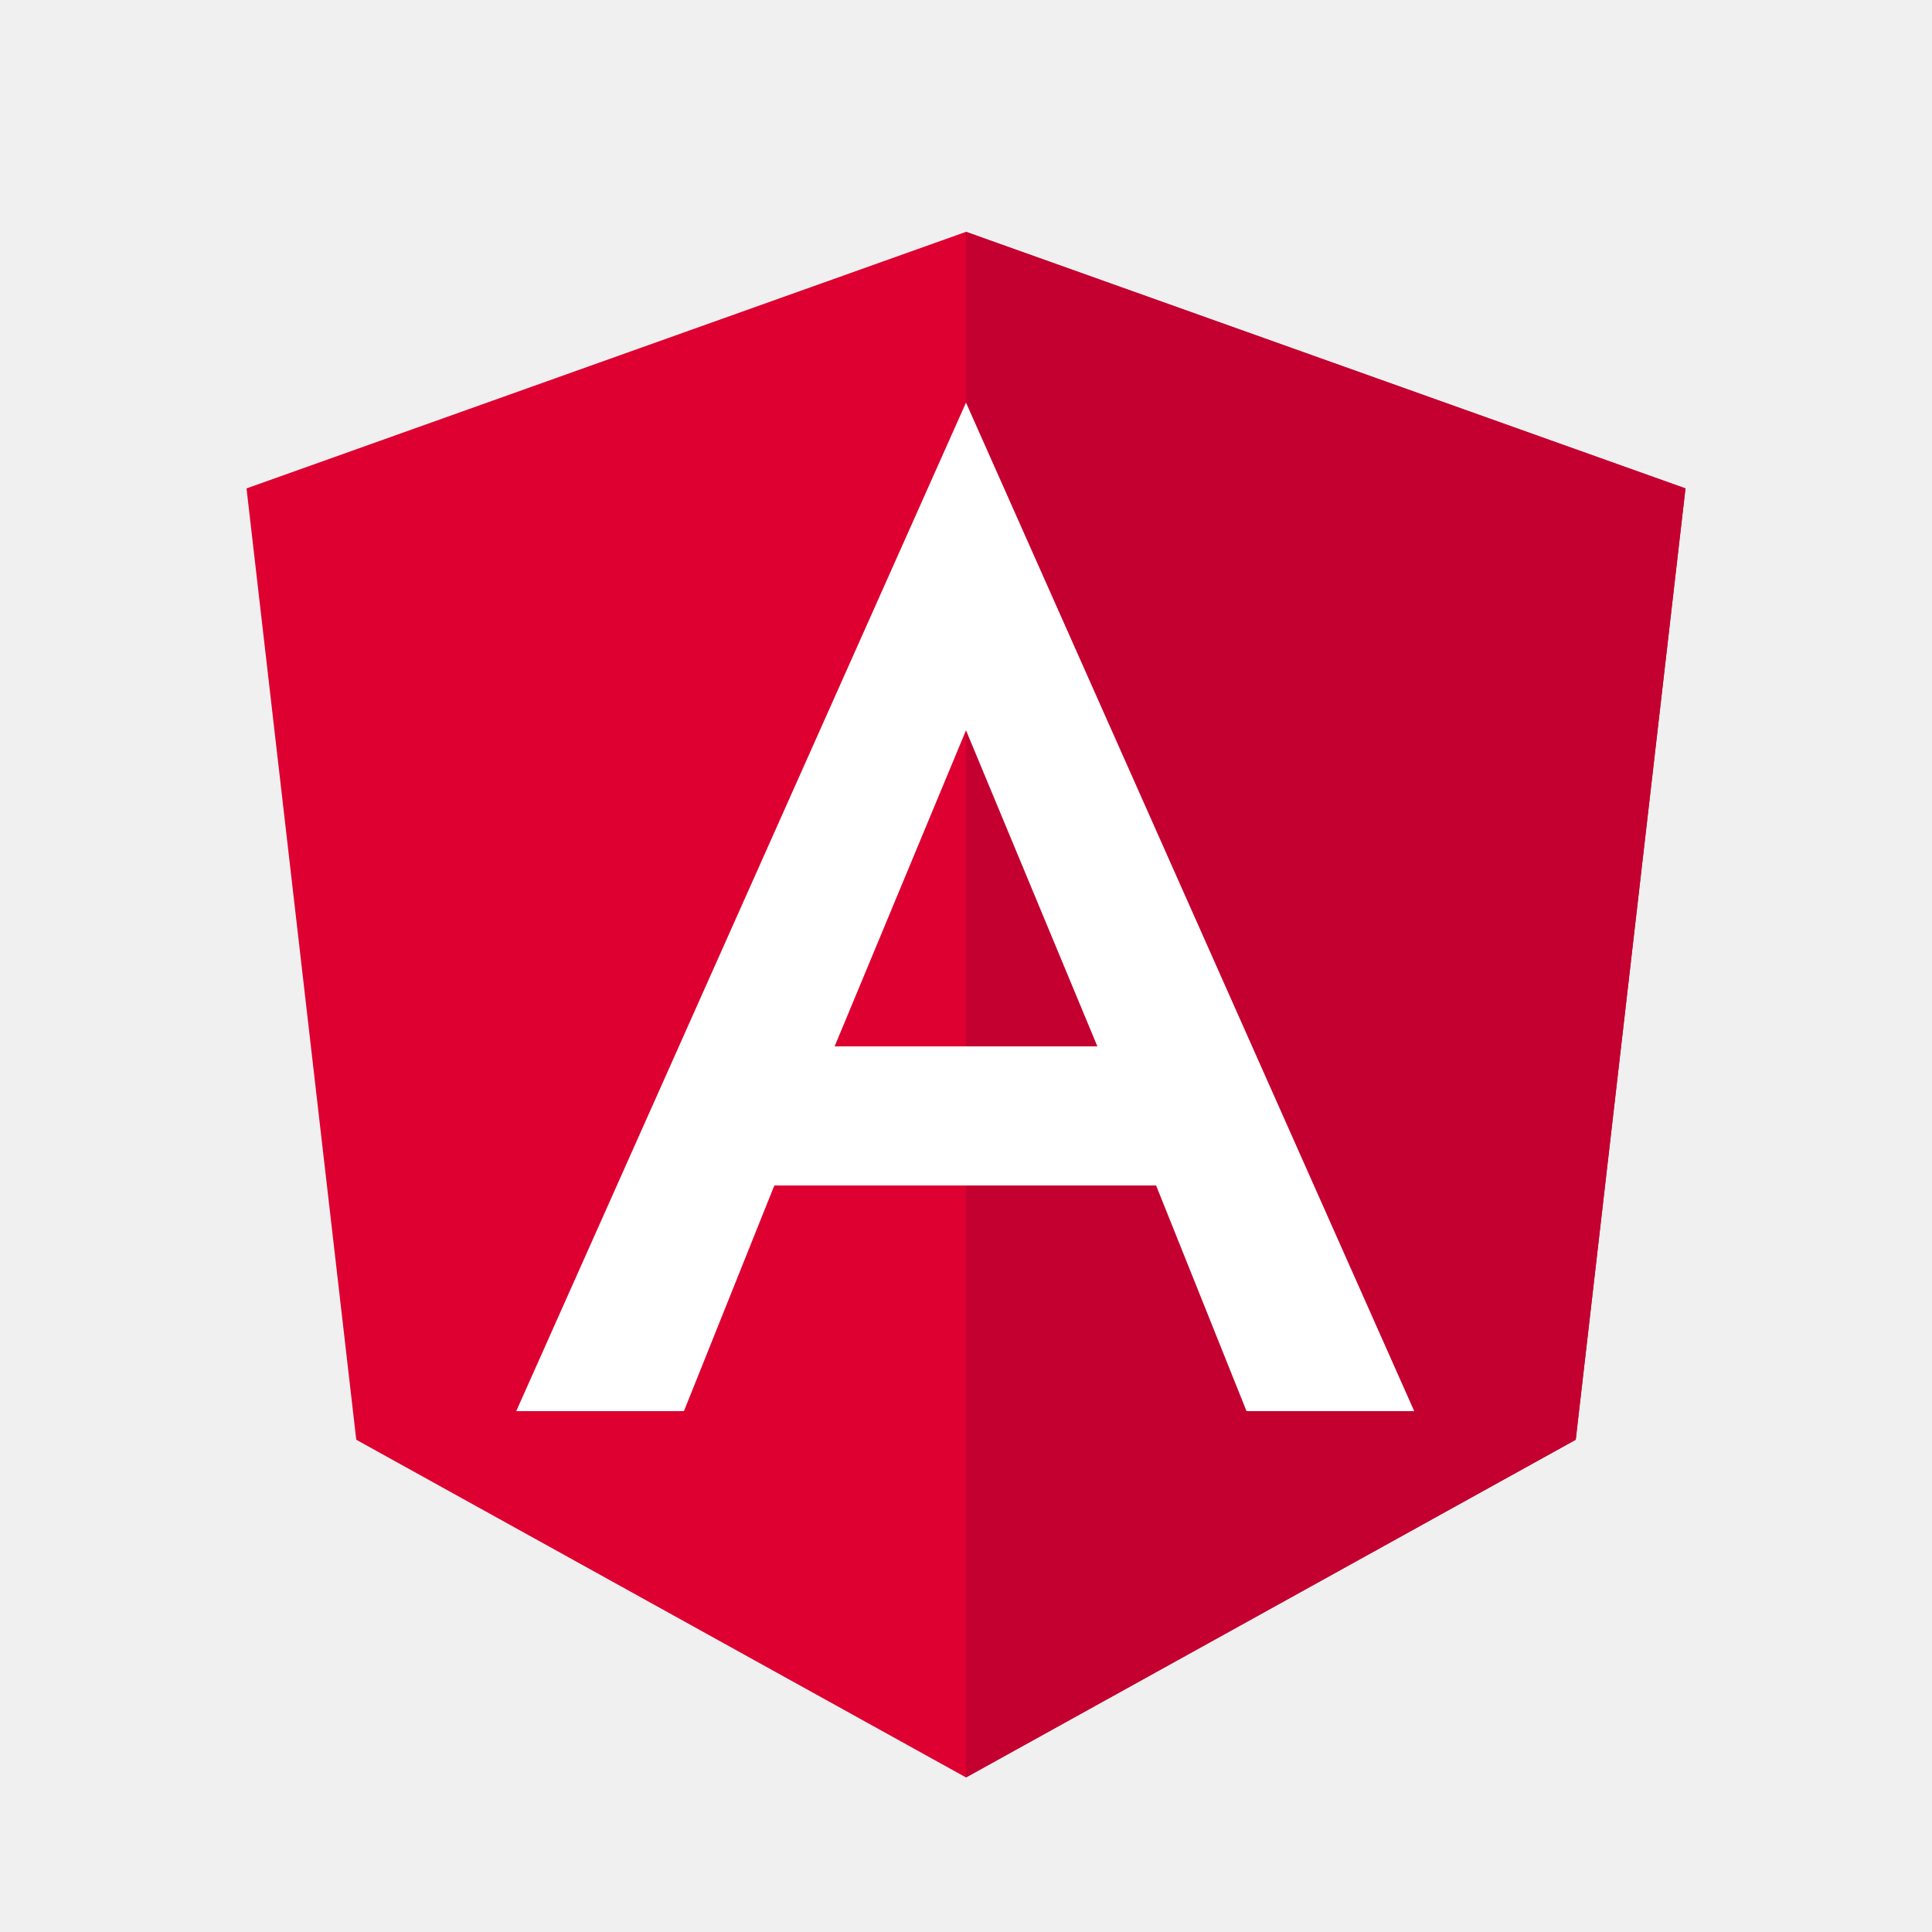
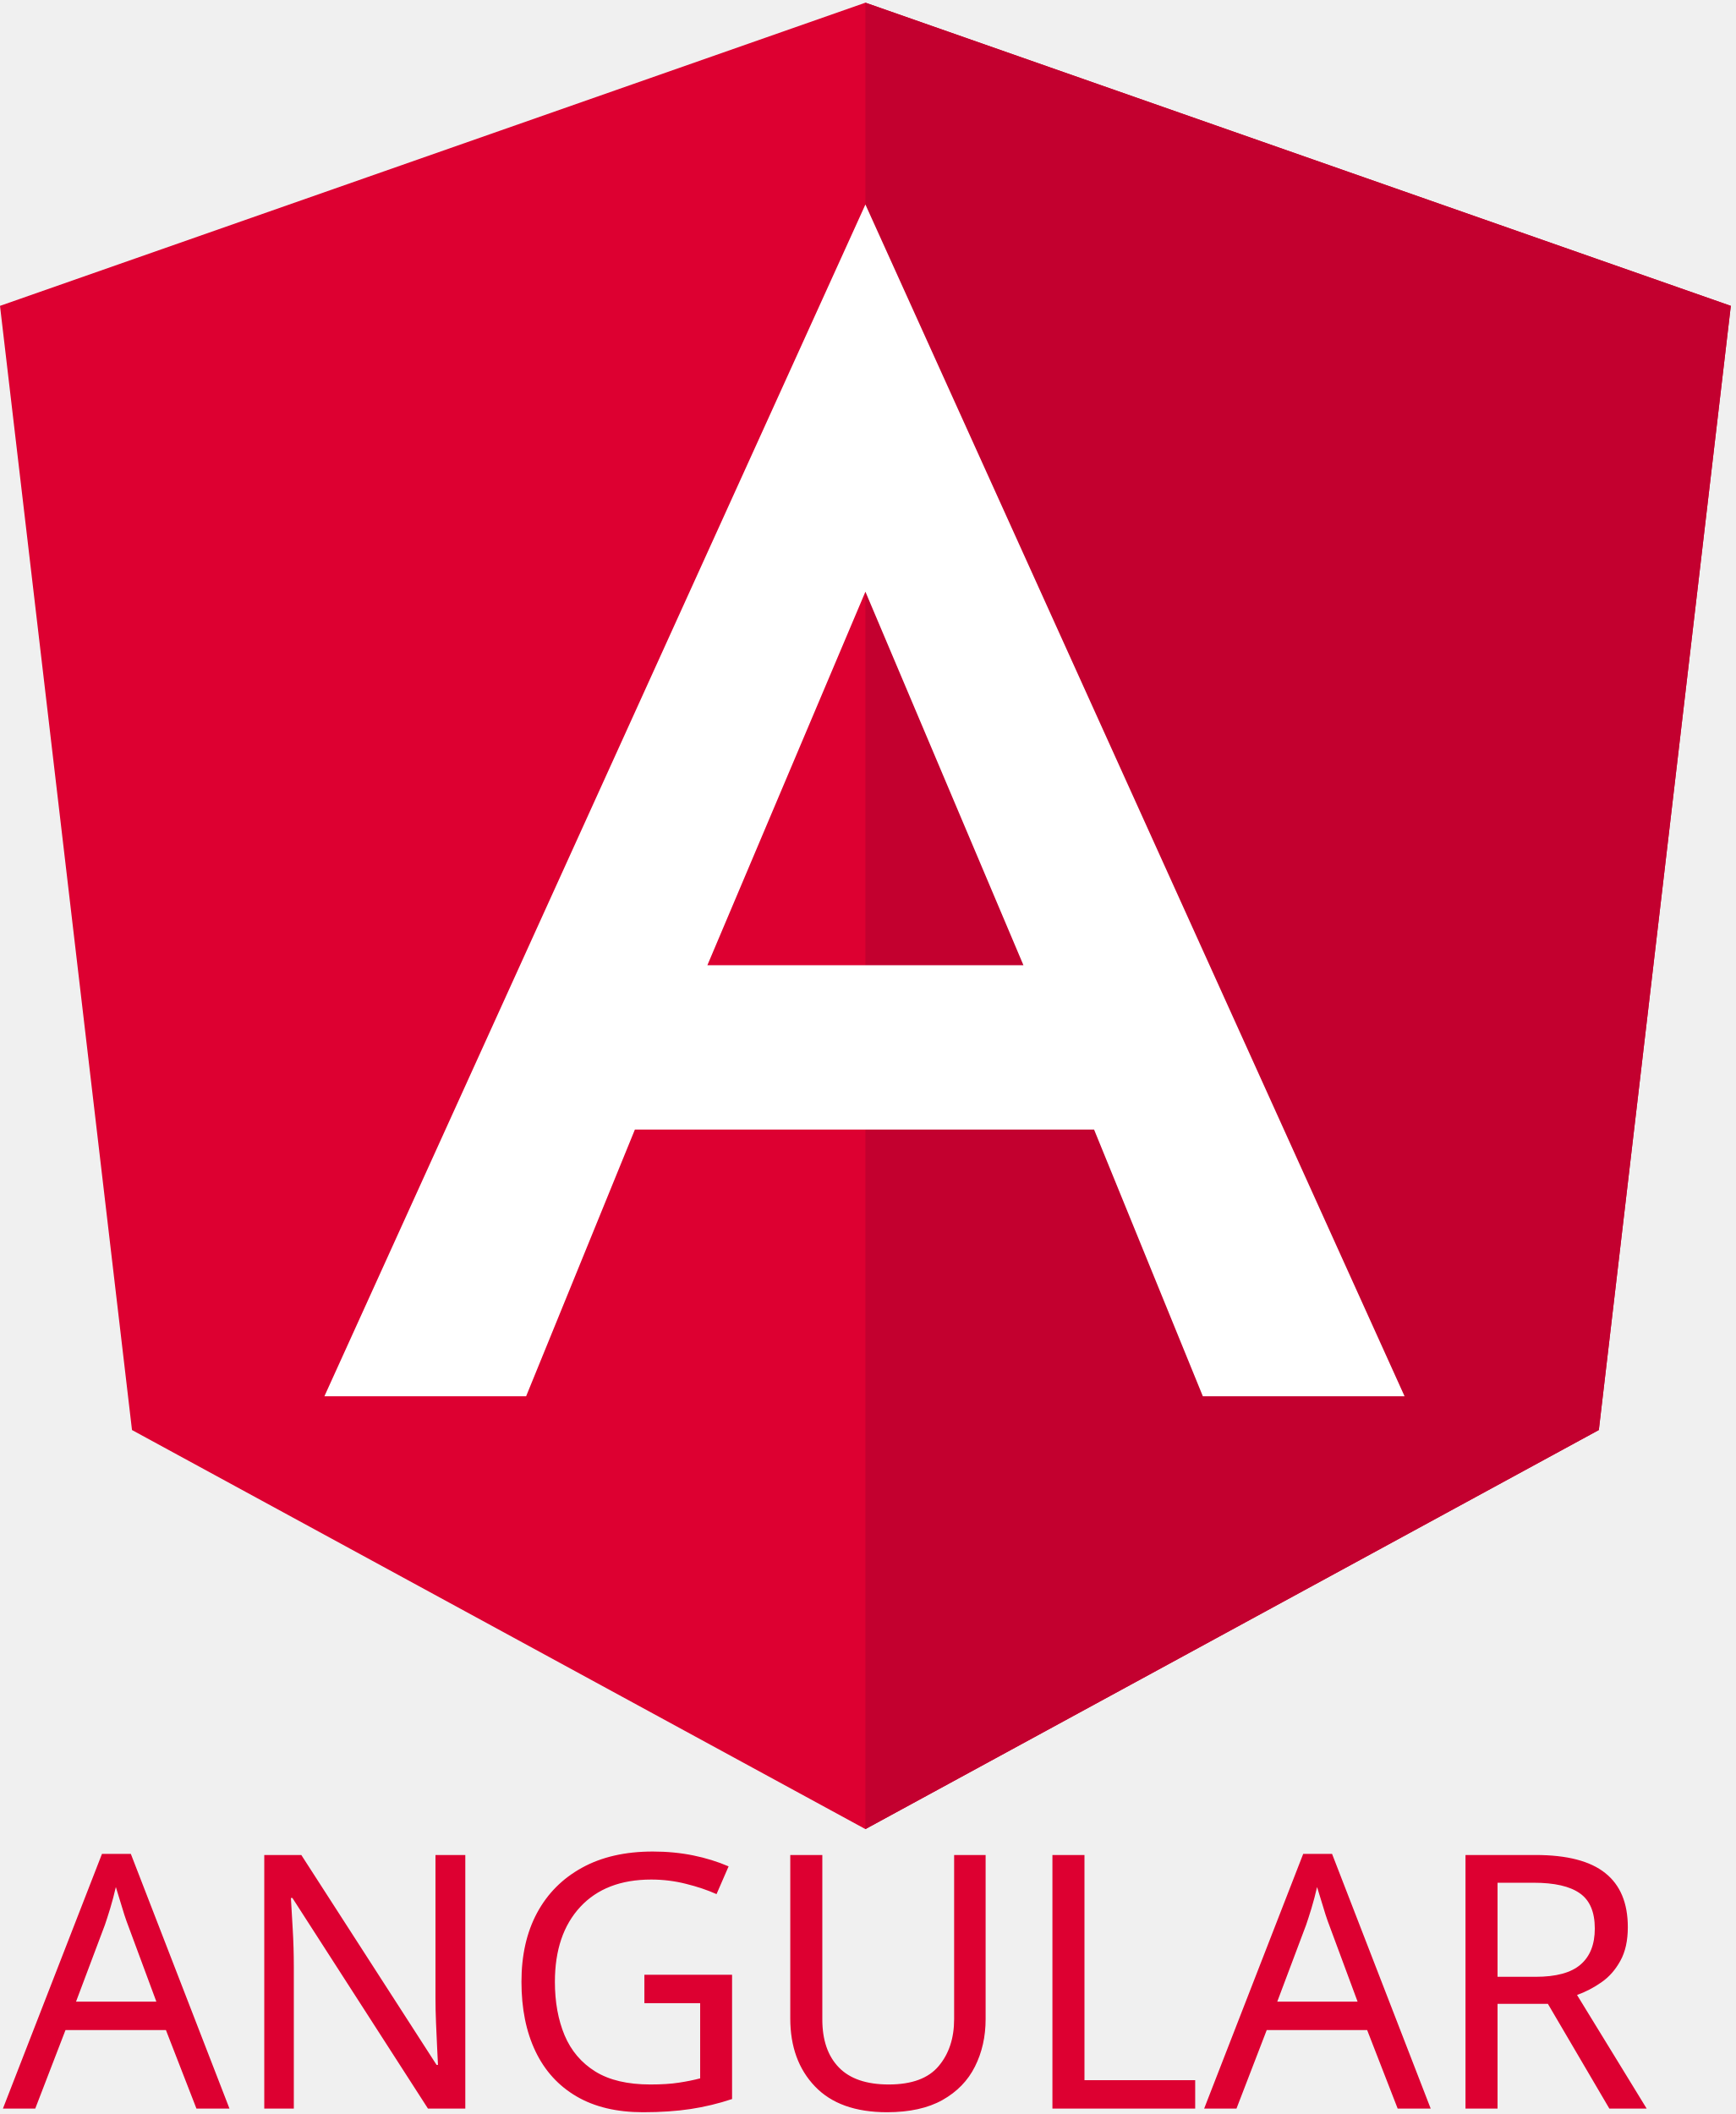
- <svg xmlns="http://www.w3.org/2000/svg" version="1.1" id="Layer_1" x="0px" y="0px" viewBox="0 0 250 250" style="enable-background:new 0 0 250 250;" xml:space="preserve">
-   <style type="text/css">
+ <svg xmlns="http://www.w3.org/2000/svg" version="1.1" id="Layer_1" x="0px" y="0px" viewBox="0 0 195.466 238.075" xml:space="preserve" width="195.466" height="238.075">
+   <defs id="defs4141">
+     <rect x="5.422" y="23.193" width="253.916" height="207.831" id="rect4712" />
+   </defs>
+   <style type="text/css" id="style4128">
	.st0{fill:#DD0031;}
	.st1{fill:#C3002F;}
	.st2{fill:#FFFFFF;}
</style>
-   <g>
-     <polygon class="st0" points="125,30 125,30 125,30 31.9,63.2 46.1,186.3 125,230 125,230 125,230 203.9,186.3 218.1,63.2  " />
-     <polygon class="st1" points="125,30 125,52.2 125,52.1 125,153.4 125,153.4 125,230 125,230 203.9,186.3 218.1,63.2 125,30  " />
-     <path class="st2" d="M125,52.1L66.8,182.6h0h21.7h0l11.7-29.2h49.4l11.7,29.2h0h21.7h0L125,52.1L125,52.1L125,52.1L125,52.1   L125,52.1z M142,135.4H108l17-40.9L142,135.4z" />
+   <g id="g4136" transform="matrix(1.046853,0,0,1.028446,-33.39461,-30.55217)">
+     <polygon class="st0" points="46.1,186.3 125,230 203.9,186.3 218.1,63.2 125,30 31.9,63.2 " id="polygon4130" />
+     <polygon class="st1" points="125,52.1 125,153.4 125,230 203.9,186.3 218.1,63.2 125,30 125,52.2 " id="polygon4132" />
+     <path class="st2" d="M 125,52.1 66.8,182.6 v 0 h 21.7 v 0 l 11.7,-29.2 h 49.4 l 11.7,29.2 v 0 H 183 v 0 z m 17,83.3 h -34 l 17,-40.9 z" id="path4134" />
  </g>
+   <text xml:space="preserve" style="font-style:normal;font-weight:normal;font-size:40px;line-height:1.25;font-family:sans-serif;fill:#dd0031;fill-opacity:1;stroke:none" x="0.329" y="237.47" id="text4708">
+     <tspan id="tspan4706" x="0.329" y="237.47">ANGULAR</tspan>
+   </text>
+   <text xml:space="preserve" id="text4710" style="font-style:normal;font-weight:normal;font-size:40px;line-height:1.25;font-family:sans-serif;white-space:pre;shape-inside:url(#rect4712);fill:#000000;fill-opacity:1;stroke:none;" transform="translate(-31.9,-1.385542)" />
</svg>
